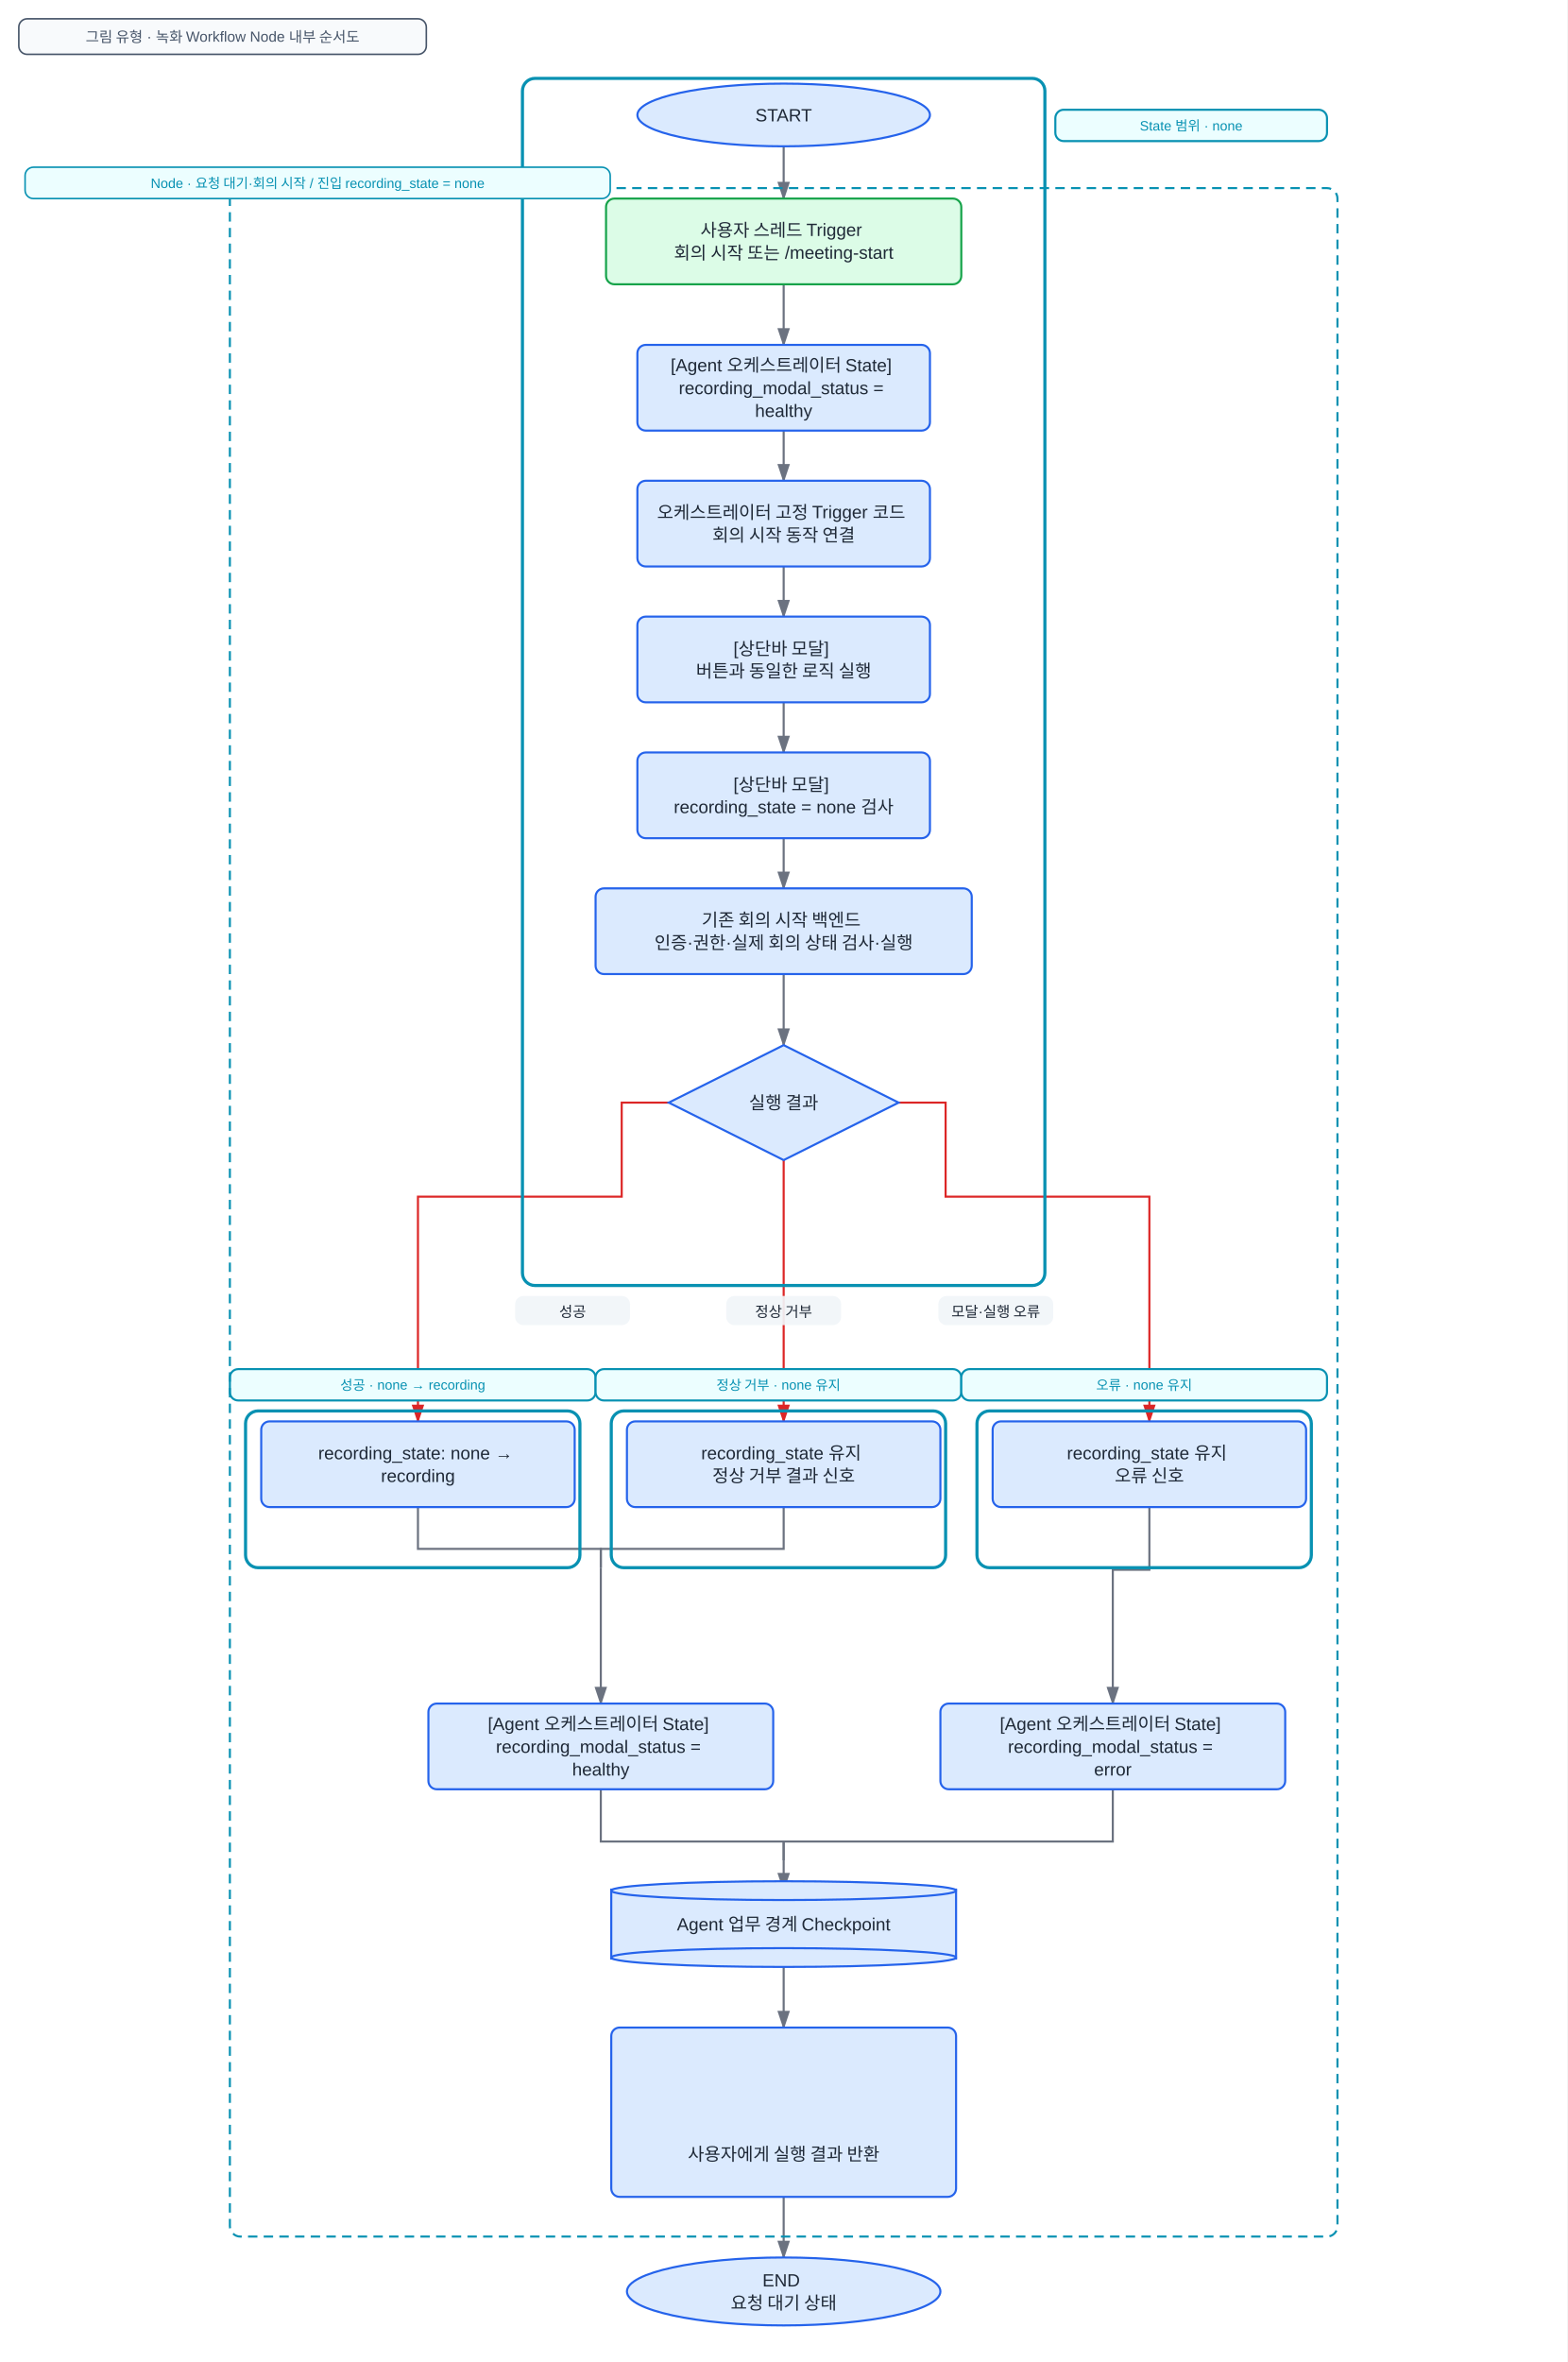
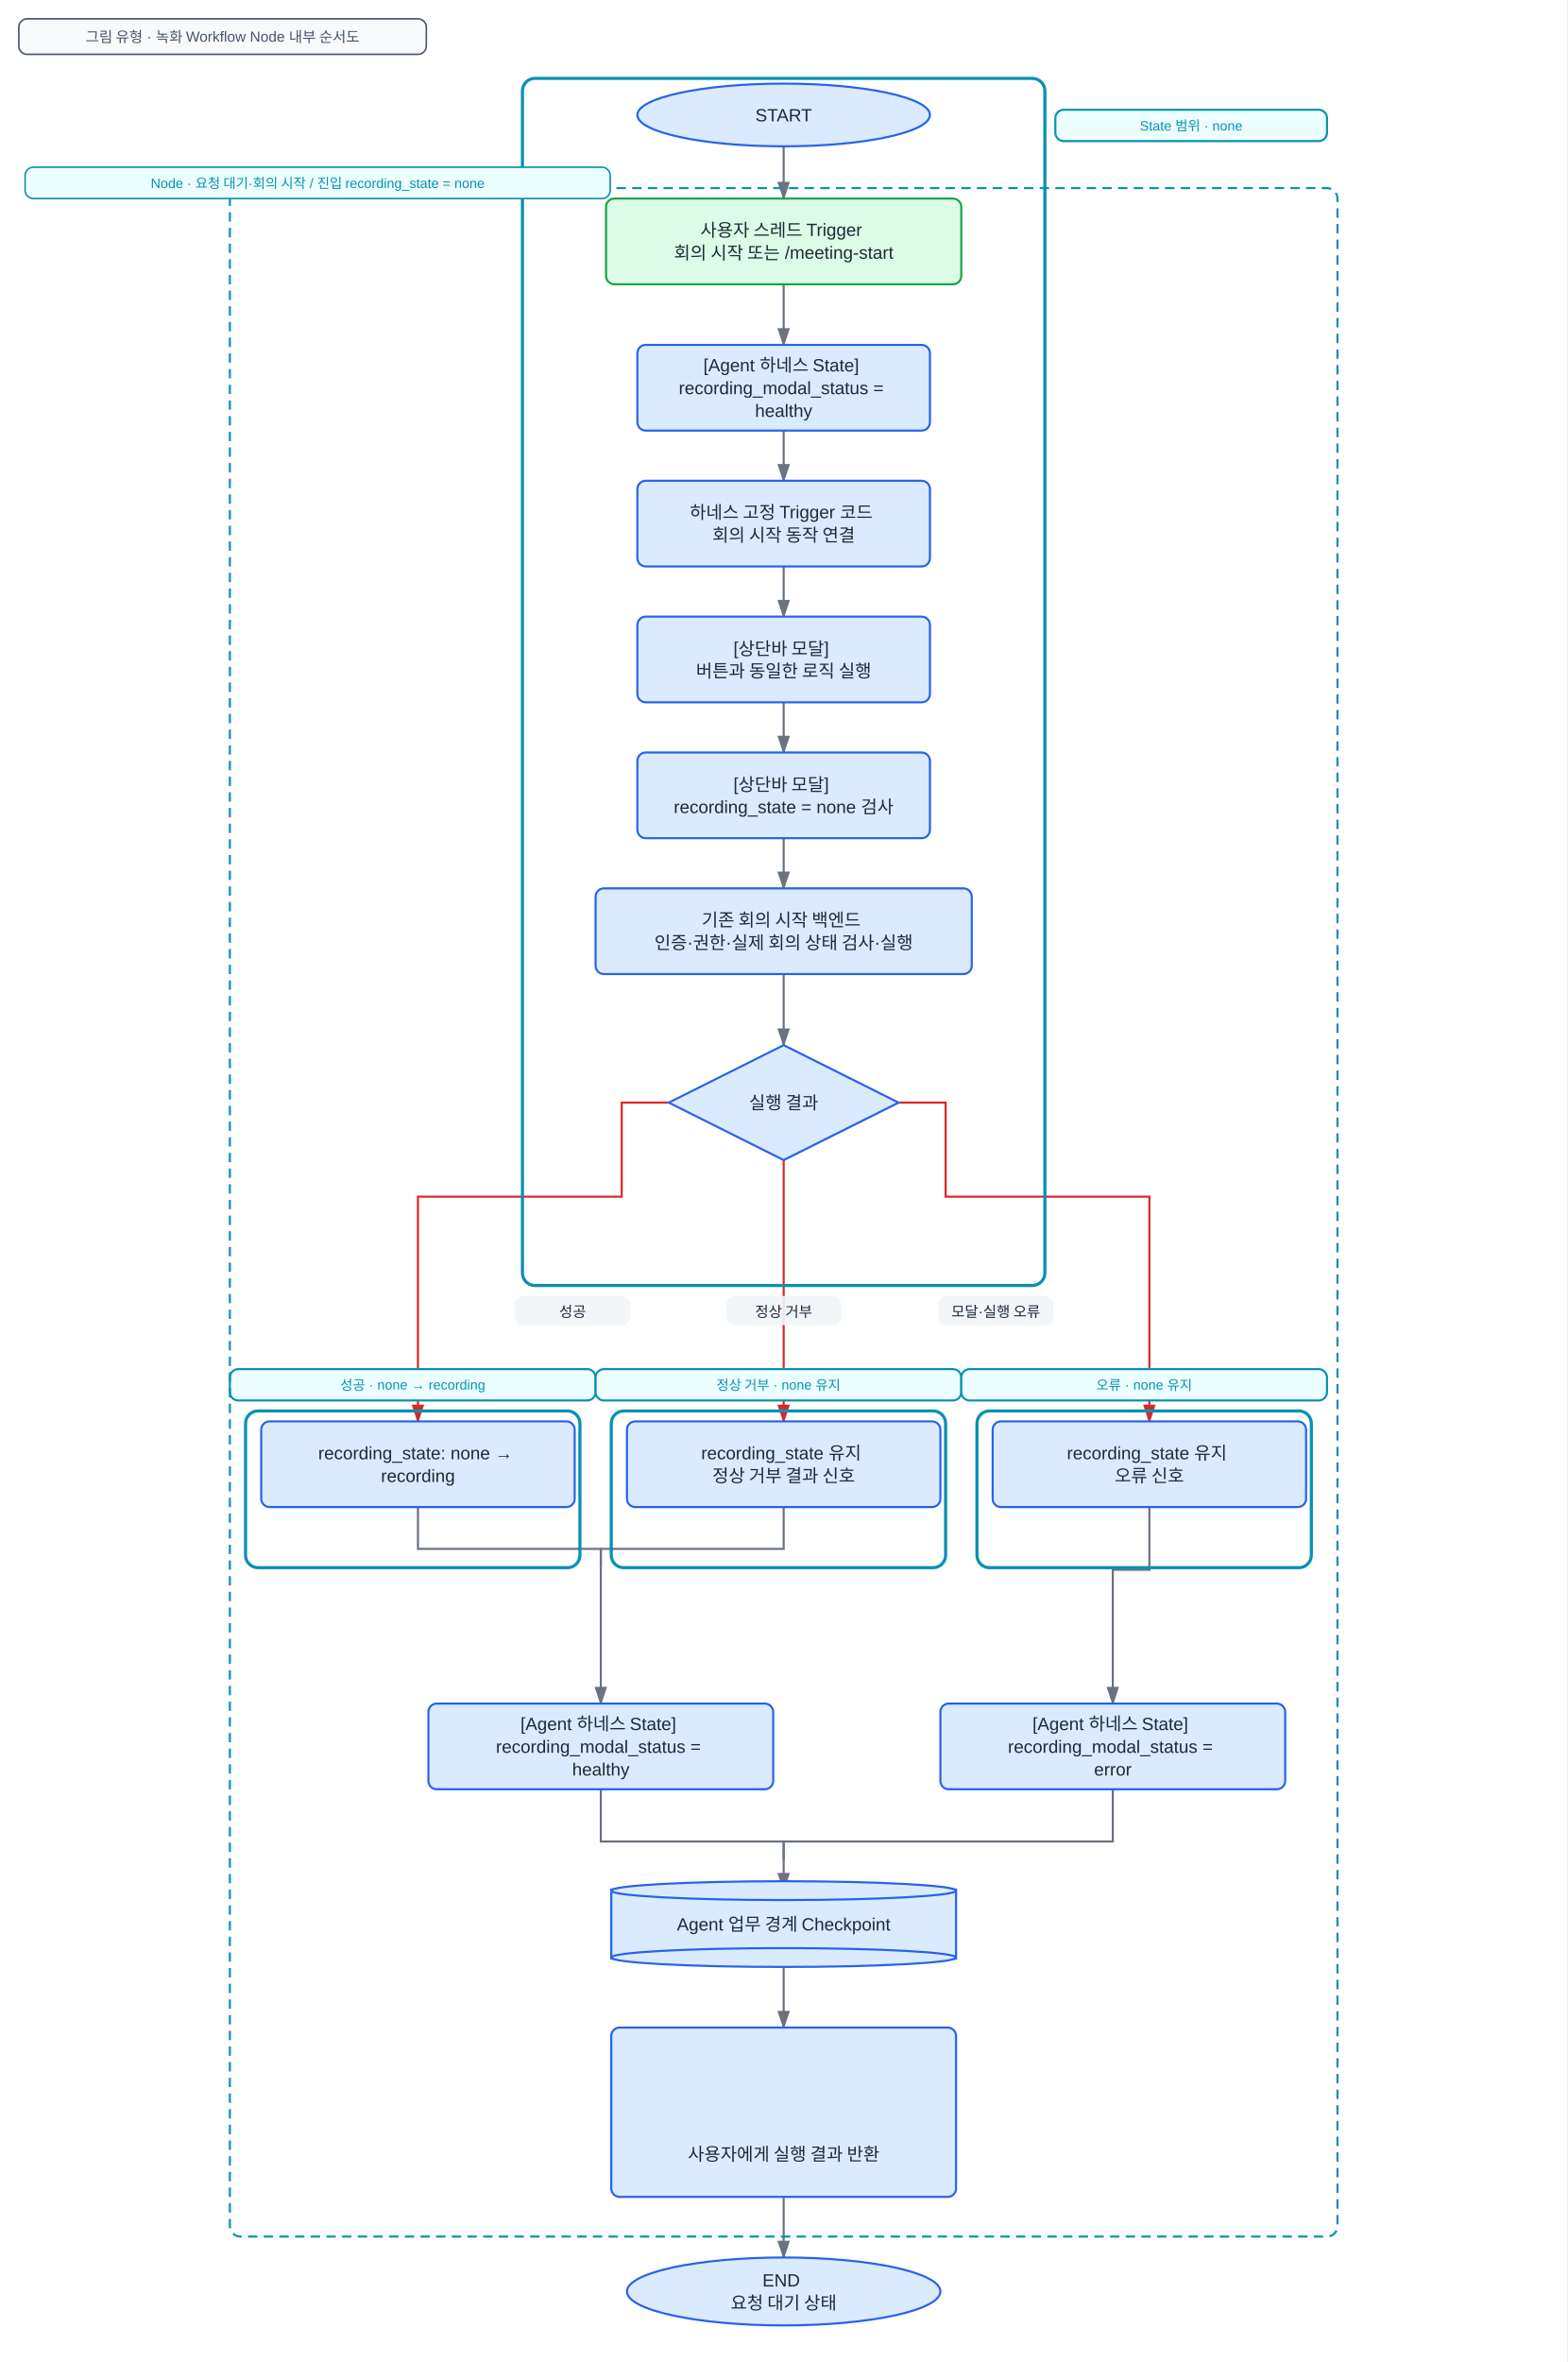
<svg xmlns="http://www.w3.org/2000/svg" width="1500" height="2260" viewBox="0 0 1500 2260">
  <defs>
    <marker id="a6b7280" markerWidth="10" markerHeight="10" refX="8" refY="3" orient="auto">
      <path d="M0 0L0 6L9 3z" fill="#6b7280" />
    </marker>
    <marker id="a2563eb" markerWidth="10" markerHeight="10" refX="8" refY="3" orient="auto">
      <path d="M0 0L0 6L9 3z" fill="#2563eb" />
    </marker>
    <marker id="adc2626" markerWidth="10" markerHeight="10" refX="8" refY="3" orient="auto">
      <path d="M0 0L0 6L9 3z" fill="#dc2626" />
    </marker>
    <marker id="a16a34a" markerWidth="10" markerHeight="10" refX="8" refY="3" orient="auto">
      <path d="M0 0L0 6L9 3z" fill="#16a34a" />
    </marker>
    <marker id="ad97706" markerWidth="10" markerHeight="10" refX="8" refY="3" orient="auto">
      <path d="M0 0L0 6L9 3z" fill="#d97706" />
    </marker>
    <marker id="af97316" markerWidth="10" markerHeight="10" refX="8" refY="3" orient="auto">
      <path d="M0 0L0 6L9 3z" fill="#f97316" />
    </marker>
    <marker id="a0f766e" markerWidth="10" markerHeight="10" refX="8" refY="3" orient="auto">
      <path d="M0 0L0 6L9 3z" fill="#0f766e" />
    </marker>
    <marker id="a475569" markerWidth="10" markerHeight="10" refX="8" refY="3" orient="auto">
      <path d="M0 0L0 6L9 3z" fill="#475569" />
    </marker>
    <marker id="a1f2937" markerWidth="10" markerHeight="10" refX="8" refY="3" orient="auto">
      <path d="M0 0L0 6L9 3z" fill="#1f2937" />
    </marker>
  </defs>
  <rect width="100%" height="100%" fill="white" />
  <polyline points="640,1055.00 595,1055.00 595,1145.00 400,1145.00 400,1360.00" fill="none" stroke="#dc2626" stroke-width="2" marker-end="url(#adc2626)" />
  <polyline points="750,1110.00 750,1280.00 750,1360.00" fill="none" stroke="#dc2626" stroke-width="2" marker-end="url(#adc2626)" />
  <polyline points="860,1055.00 905,1055.00 905,1145.00 1100,1145.00 1100,1360.00" fill="none" stroke="#dc2626" stroke-width="2" marker-end="url(#adc2626)" />
  <polyline points="400,1442.00 400,1482.00 575,1482.00 575,1500.00" fill="none" stroke="#6b7280" stroke-width="2" />
  <polyline points="750,1442.00 750,1482.00 575,1482.00 575,1500.00" fill="none" stroke="#6b7280" stroke-width="2" />
  <polyline points="575,1500.00 575,1630.00" fill="none" stroke="#6b7280" stroke-width="2" marker-end="url(#a6b7280)" />
  <polyline points="1100,1442.00 1100,1502.00 1065,1502.00 1065,1630.00" fill="none" stroke="#6b7280" stroke-width="2" marker-end="url(#a6b7280)" />
  <polyline points="575,1712.00 575,1762.00 750,1762.00 750,1780.00" fill="none" stroke="#6b7280" stroke-width="2" />
  <polyline points="1065,1712.00 1065,1762.00 750,1762.00 750,1780.00" fill="none" stroke="#6b7280" stroke-width="2" />
  <polyline points="750,1780.00 750,1808.00" fill="none" stroke="#6b7280" stroke-width="2" marker-end="url(#a6b7280)" />
  <polyline points="750,1882.00 750,1940.00" fill="none" stroke="#6b7280" stroke-width="2" marker-end="url(#a6b7280)" />
  <polyline points="750,2102.00 750,2160.00" fill="none" stroke="#6b7280" stroke-width="2" marker-end="url(#a6b7280)" />
  <polyline points="750,140.00 750,190.00" fill="none" stroke="#6b7280" stroke-width="2" marker-end="url(#a6b7280)" />
  <polyline points="750,272.00 750,330.00" fill="none" stroke="#6b7280" stroke-width="2" marker-end="url(#a6b7280)" />
  <polyline points="750,412.00 750,460.00" fill="none" stroke="#6b7280" stroke-width="2" marker-end="url(#a6b7280)" />
  <polyline points="750,542.00 750,590.00" fill="none" stroke="#6b7280" stroke-width="2" marker-end="url(#a6b7280)" />
  <polyline points="750,672.00 750,720.00" fill="none" stroke="#6b7280" stroke-width="2" marker-end="url(#a6b7280)" />
  <polyline points="750,802.00 750,850.00" fill="none" stroke="#6b7280" stroke-width="2" marker-end="url(#a6b7280)" />
  <polyline points="750,932.00 750,1000.00" fill="none" stroke="#6b7280" stroke-width="2" marker-end="url(#a6b7280)" />
  <rect x="493" y="1240.00" width="110" height="27.92" rx="8" fill="#f1f5f9" fill-opacity="0.92" stroke="transparent" stroke-width="1" />
  <rect x="695" y="1240.00" width="110" height="27.92" rx="8" fill="#f1f5f9" fill-opacity="0.92" stroke="transparent" stroke-width="1" />
  <rect x="898" y="1240.00" width="110" height="27.92" rx="8" fill="#f1f5f9" fill-opacity="0.92" stroke="transparent" stroke-width="1" />
  <ellipse cx="750" cy="110.00" rx="140" ry="30.00" fill="#dbeafe" stroke="#2563eb" stroke-width="2" />
  <rect x="580" y="190.00" width="340" height="82.00" rx="8" fill="#dcfce7" fill-opacity="1" stroke="#16a34a" stroke-width="2" />
  <rect x="610" y="330.00" width="280" height="82.00" rx="8" fill="#dbeafe" fill-opacity="1" stroke="#2563eb" stroke-width="2" />
  <rect x="610" y="460.00" width="280" height="82.00" rx="8" fill="#dbeafe" fill-opacity="1" stroke="#2563eb" stroke-width="2" />
  <rect x="610" y="590.00" width="280" height="82.00" rx="8" fill="#dbeafe" fill-opacity="1" stroke="#2563eb" stroke-width="2" />
  <rect x="610" y="720.00" width="280" height="82.00" rx="8" fill="#dbeafe" fill-opacity="1" stroke="#2563eb" stroke-width="2" />
  <rect x="570" y="850.00" width="360" height="82.00" rx="8" fill="#dbeafe" fill-opacity="1" stroke="#2563eb" stroke-width="2" />
  <polygon points="750,1000.00 860,1055.00 750,1110.00 640,1055.00" fill="#dbeafe" stroke="#2563eb" stroke-width="2" />
  <rect x="250" y="1360.00" width="300" height="82.00" rx="8" fill="#dbeafe" fill-opacity="1" stroke="#2563eb" stroke-width="2" />
  <rect x="600" y="1360.00" width="300" height="82.00" rx="8" fill="#dbeafe" fill-opacity="1" stroke="#2563eb" stroke-width="2" />
  <rect x="950" y="1360.00" width="300" height="82.00" rx="8" fill="#dbeafe" fill-opacity="1" stroke="#2563eb" stroke-width="2" />
  <rect x="410" y="1630.00" width="330" height="82.00" rx="8" fill="#dbeafe" fill-opacity="1" stroke="#2563eb" stroke-width="2" />
  <rect x="900" y="1630.00" width="330" height="82.00" rx="8" fill="#dbeafe" fill-opacity="1" stroke="#2563eb" stroke-width="2" />
  <rect x="585" y="1808.00" width="330" height="66.00" rx="0" fill="#dbeafe" fill-opacity="1" stroke="#2563eb" stroke-width="2" />
  <ellipse cx="750" cy="1809.00" rx="165" ry="9.00" fill="#dbeafe" stroke="#2563eb" stroke-width="2" />
  <ellipse cx="750" cy="1873.00" rx="165" ry="9.00" fill="#dbeafe" stroke="#2563eb" stroke-width="2" />
  <rect x="585" y="1940.00" width="330" height="162.00" rx="8" fill="#dbeafe" fill-opacity="1" stroke="#2563eb" stroke-width="2" />
  <ellipse cx="750" cy="2192.50" rx="150" ry="32.50" fill="#dbeafe" stroke="#2563eb" stroke-width="2" />
  <text x="750" y="116.12" text-anchor="middle" font-family="Arial,'Noto Sans KR',sans-serif" font-size="17" fill="#1f2937">
    <tspan x="750" dy="0">START</tspan>
  </text>
  <text x="750" y="226.24" text-anchor="middle" font-family="Arial,'Noto Sans KR',sans-serif" font-size="17" fill="#1f2937">
    <tspan x="750" dy="0">사용자 스레드 Trigger</tspan>
    <tspan x="750" dy="21.76">회의 시작 또는 /meeting-start</tspan>
  </text>
  <text x="750" y="355.36" text-anchor="middle" font-family="Arial,'Noto Sans KR',sans-serif" font-size="17" fill="#1f2937">
-     <tspan x="750" dy="0">[Agent 오케스트레이터 State]</tspan>
+     <tspan x="750" dy="0">[Agent 하네스 State]</tspan>
    <tspan x="750" dy="21.76">recording_modal_status =</tspan>
    <tspan x="750" dy="21.76">healthy</tspan>
  </text>
  <text x="750" y="496.24" text-anchor="middle" font-family="Arial,'Noto Sans KR',sans-serif" font-size="17" fill="#1f2937">
-     <tspan x="750" dy="0">오케스트레이터 고정 Trigger 코드</tspan>
+     <tspan x="750" dy="0">하네스 고정 Trigger 코드</tspan>
    <tspan x="750" dy="21.76">회의 시작 동작 연결</tspan>
  </text>
  <text x="750" y="626.24" text-anchor="middle" font-family="Arial,'Noto Sans KR',sans-serif" font-size="17" fill="#1f2937">
    <tspan x="750" dy="0">[상단바 모달]</tspan>
    <tspan x="750" dy="21.76">버튼과 동일한 로직 실행</tspan>
  </text>
  <text x="750" y="756.24" text-anchor="middle" font-family="Arial,'Noto Sans KR',sans-serif" font-size="17" fill="#1f2937">
    <tspan x="750" dy="0">[상단바 모달]</tspan>
    <tspan x="750" dy="21.76">recording_state = none 검사</tspan>
  </text>
  <text x="750" y="886.24" text-anchor="middle" font-family="Arial,'Noto Sans KR',sans-serif" font-size="17" fill="#1f2937">
    <tspan x="750" dy="0">기존 회의 시작 백엔드</tspan>
    <tspan x="750" dy="21.76">인증·권한·실제 회의 상태 검사·실행</tspan>
  </text>
  <text x="750" y="1061.12" text-anchor="middle" font-family="Arial,'Noto Sans KR',sans-serif" font-size="17" fill="#1f2937">
    <tspan x="750" dy="0">실행 결과</tspan>
  </text>
  <text x="400" y="1396.24" text-anchor="middle" font-family="Arial,'Noto Sans KR',sans-serif" font-size="17" fill="#1f2937">
    <tspan x="400" dy="0">recording_state: none →</tspan>
    <tspan x="400" dy="21.76">recording</tspan>
  </text>
  <text x="750" y="1396.24" text-anchor="middle" font-family="Arial,'Noto Sans KR',sans-serif" font-size="17" fill="#1f2937">
    <tspan x="750" dy="0">recording_state 유지</tspan>
    <tspan x="750" dy="21.76">정상 거부 결과 신호</tspan>
  </text>
  <text x="1100" y="1396.24" text-anchor="middle" font-family="Arial,'Noto Sans KR',sans-serif" font-size="17" fill="#1f2937">
    <tspan x="1100" dy="0">recording_state 유지</tspan>
    <tspan x="1100" dy="21.76">오류 신호</tspan>
  </text>
  <text x="548" y="1260.00" text-anchor="middle" font-family="Arial,'Noto Sans KR',sans-serif" font-size="14" fill="#1f2937">
    <tspan x="548" dy="0">성공</tspan>
  </text>
  <text x="750" y="1260.00" text-anchor="middle" font-family="Arial,'Noto Sans KR',sans-serif" font-size="14" fill="#1f2937">
    <tspan x="750" dy="0">정상 거부</tspan>
  </text>
  <text x="953" y="1260.00" text-anchor="middle" font-family="Arial,'Noto Sans KR',sans-serif" font-size="14" fill="#1f2937">
    <tspan x="953" dy="0">모달·실행 오류</tspan>
  </text>
  <text x="575" y="1655.36" text-anchor="middle" font-family="Arial,'Noto Sans KR',sans-serif" font-size="17" fill="#1f2937">
-     <tspan x="575" dy="0">[Agent 오케스트레이터 State]</tspan>
+     <tspan x="575" dy="0">[Agent 하네스 State]</tspan>
    <tspan x="575" dy="21.76">recording_modal_status =</tspan>
    <tspan x="575" dy="21.76">healthy</tspan>
  </text>
  <text x="1065" y="1655.36" text-anchor="middle" font-family="Arial,'Noto Sans KR',sans-serif" font-size="17" fill="#1f2937">
-     <tspan x="1065" dy="0">[Agent 오케스트레이터 State]</tspan>
+     <tspan x="1065" dy="0">[Agent 하네스 State]</tspan>
    <tspan x="1065" dy="21.76">recording_modal_status =</tspan>
    <tspan x="1065" dy="21.76">error</tspan>
  </text>
  <text x="750" y="1847.12" text-anchor="middle" font-family="Arial,'Noto Sans KR',sans-serif" font-size="17" fill="#1f2937">
    <tspan x="750" dy="0">Agent 업무 경계 Checkpoint</tspan>
  </text>
  <text x="750" y="2067.12" text-anchor="middle" font-family="Arial,'Noto Sans KR',sans-serif" font-size="17" fill="#1f2937">
    <tspan x="750" dy="0">사용자에게 실행 결과 반환</tspan>
  </text>
  <text x="750" y="2187.74" text-anchor="middle" font-family="Arial,'Noto Sans KR',sans-serif" font-size="17" fill="#1f2937">
    <tspan x="750" dy="0">END</tspan>
    <tspan x="750" dy="21.76">요청 대기 상태</tspan>
  </text>
  <g id="ge-annotations">
    <rect x="18" y="18" width="390" height="34" rx="8" fill="#f8fafc" stroke="#475569" stroke-width="1.5" />
    <text x="213.00" y="40.25" text-anchor="middle" font-family="Arial,'Noto Sans KR',sans-serif" font-size="14" fill="#475569">
      <tspan x="213.00" dy="0">그림 유형 · 녹화 Workflow Node 내부 순서도</tspan>
    </text>
    <rect x="500" y="75" width="500" height="1155" rx="12" fill="none" stroke="#0891b2" stroke-width="3" />
    <rect x="1010" y="105" width="260" height="30" rx="8" fill="#ecfeff" stroke="#0891b2" stroke-width="2" />
    <text x="1140.00" y="124.88" text-anchor="middle" font-family="Arial,'Noto Sans KR',sans-serif" font-size="13" fill="#0891b2">
      <tspan x="1140.00" dy="0">State 범위 · none</tspan>
    </text>
    <rect x="235" y="1350" width="320" height="150" rx="12" fill="none" stroke="#0891b2" stroke-width="3" />
    <rect x="220" y="1310" width="350" height="30" rx="8" fill="#ecfeff" stroke="#0891b2" stroke-width="2" />
    <text x="395.00" y="1329.88" text-anchor="middle" font-family="Arial,'Noto Sans KR',sans-serif" font-size="13" fill="#0891b2">
      <tspan x="395.00" dy="0">성공 · none → recording</tspan>
    </text>
    <rect x="585" y="1350" width="320" height="150" rx="12" fill="none" stroke="#0891b2" stroke-width="3" />
    <rect x="570" y="1310" width="350" height="30" rx="8" fill="#ecfeff" stroke="#0891b2" stroke-width="2" />
    <text x="745.00" y="1329.88" text-anchor="middle" font-family="Arial,'Noto Sans KR',sans-serif" font-size="13" fill="#0891b2">
      <tspan x="745.00" dy="0">정상 거부 · none 유지</tspan>
    </text>
    <rect x="935" y="1350" width="320" height="150" rx="12" fill="none" stroke="#0891b2" stroke-width="3" />
    <rect x="920" y="1310" width="350" height="30" rx="8" fill="#ecfeff" stroke="#0891b2" stroke-width="2" />
    <text x="1095.00" y="1329.88" text-anchor="middle" font-family="Arial,'Noto Sans KR',sans-serif" font-size="13" fill="#0891b2">
      <tspan x="1095.00" dy="0">오류 · none 유지</tspan>
    </text>
    <rect x="220" y="180" width="1060" height="1960" rx="10" fill="none" stroke="#0891b2" stroke-width="2" stroke-dasharray="9 6" />
    <rect x="24" y="160" width="560" height="30" rx="8" fill="#ecfeff" stroke="#0891b2" stroke-width="1.5" />
    <text x="304.00" y="179.88" text-anchor="middle" font-family="Arial,'Noto Sans KR',sans-serif" font-size="13" fill="#0891b2">
      <tspan x="304.00" dy="0">Node · 요청 대기·회의 시작 / 진입 recording_state = none</tspan>
    </text>
  </g>
</svg>
